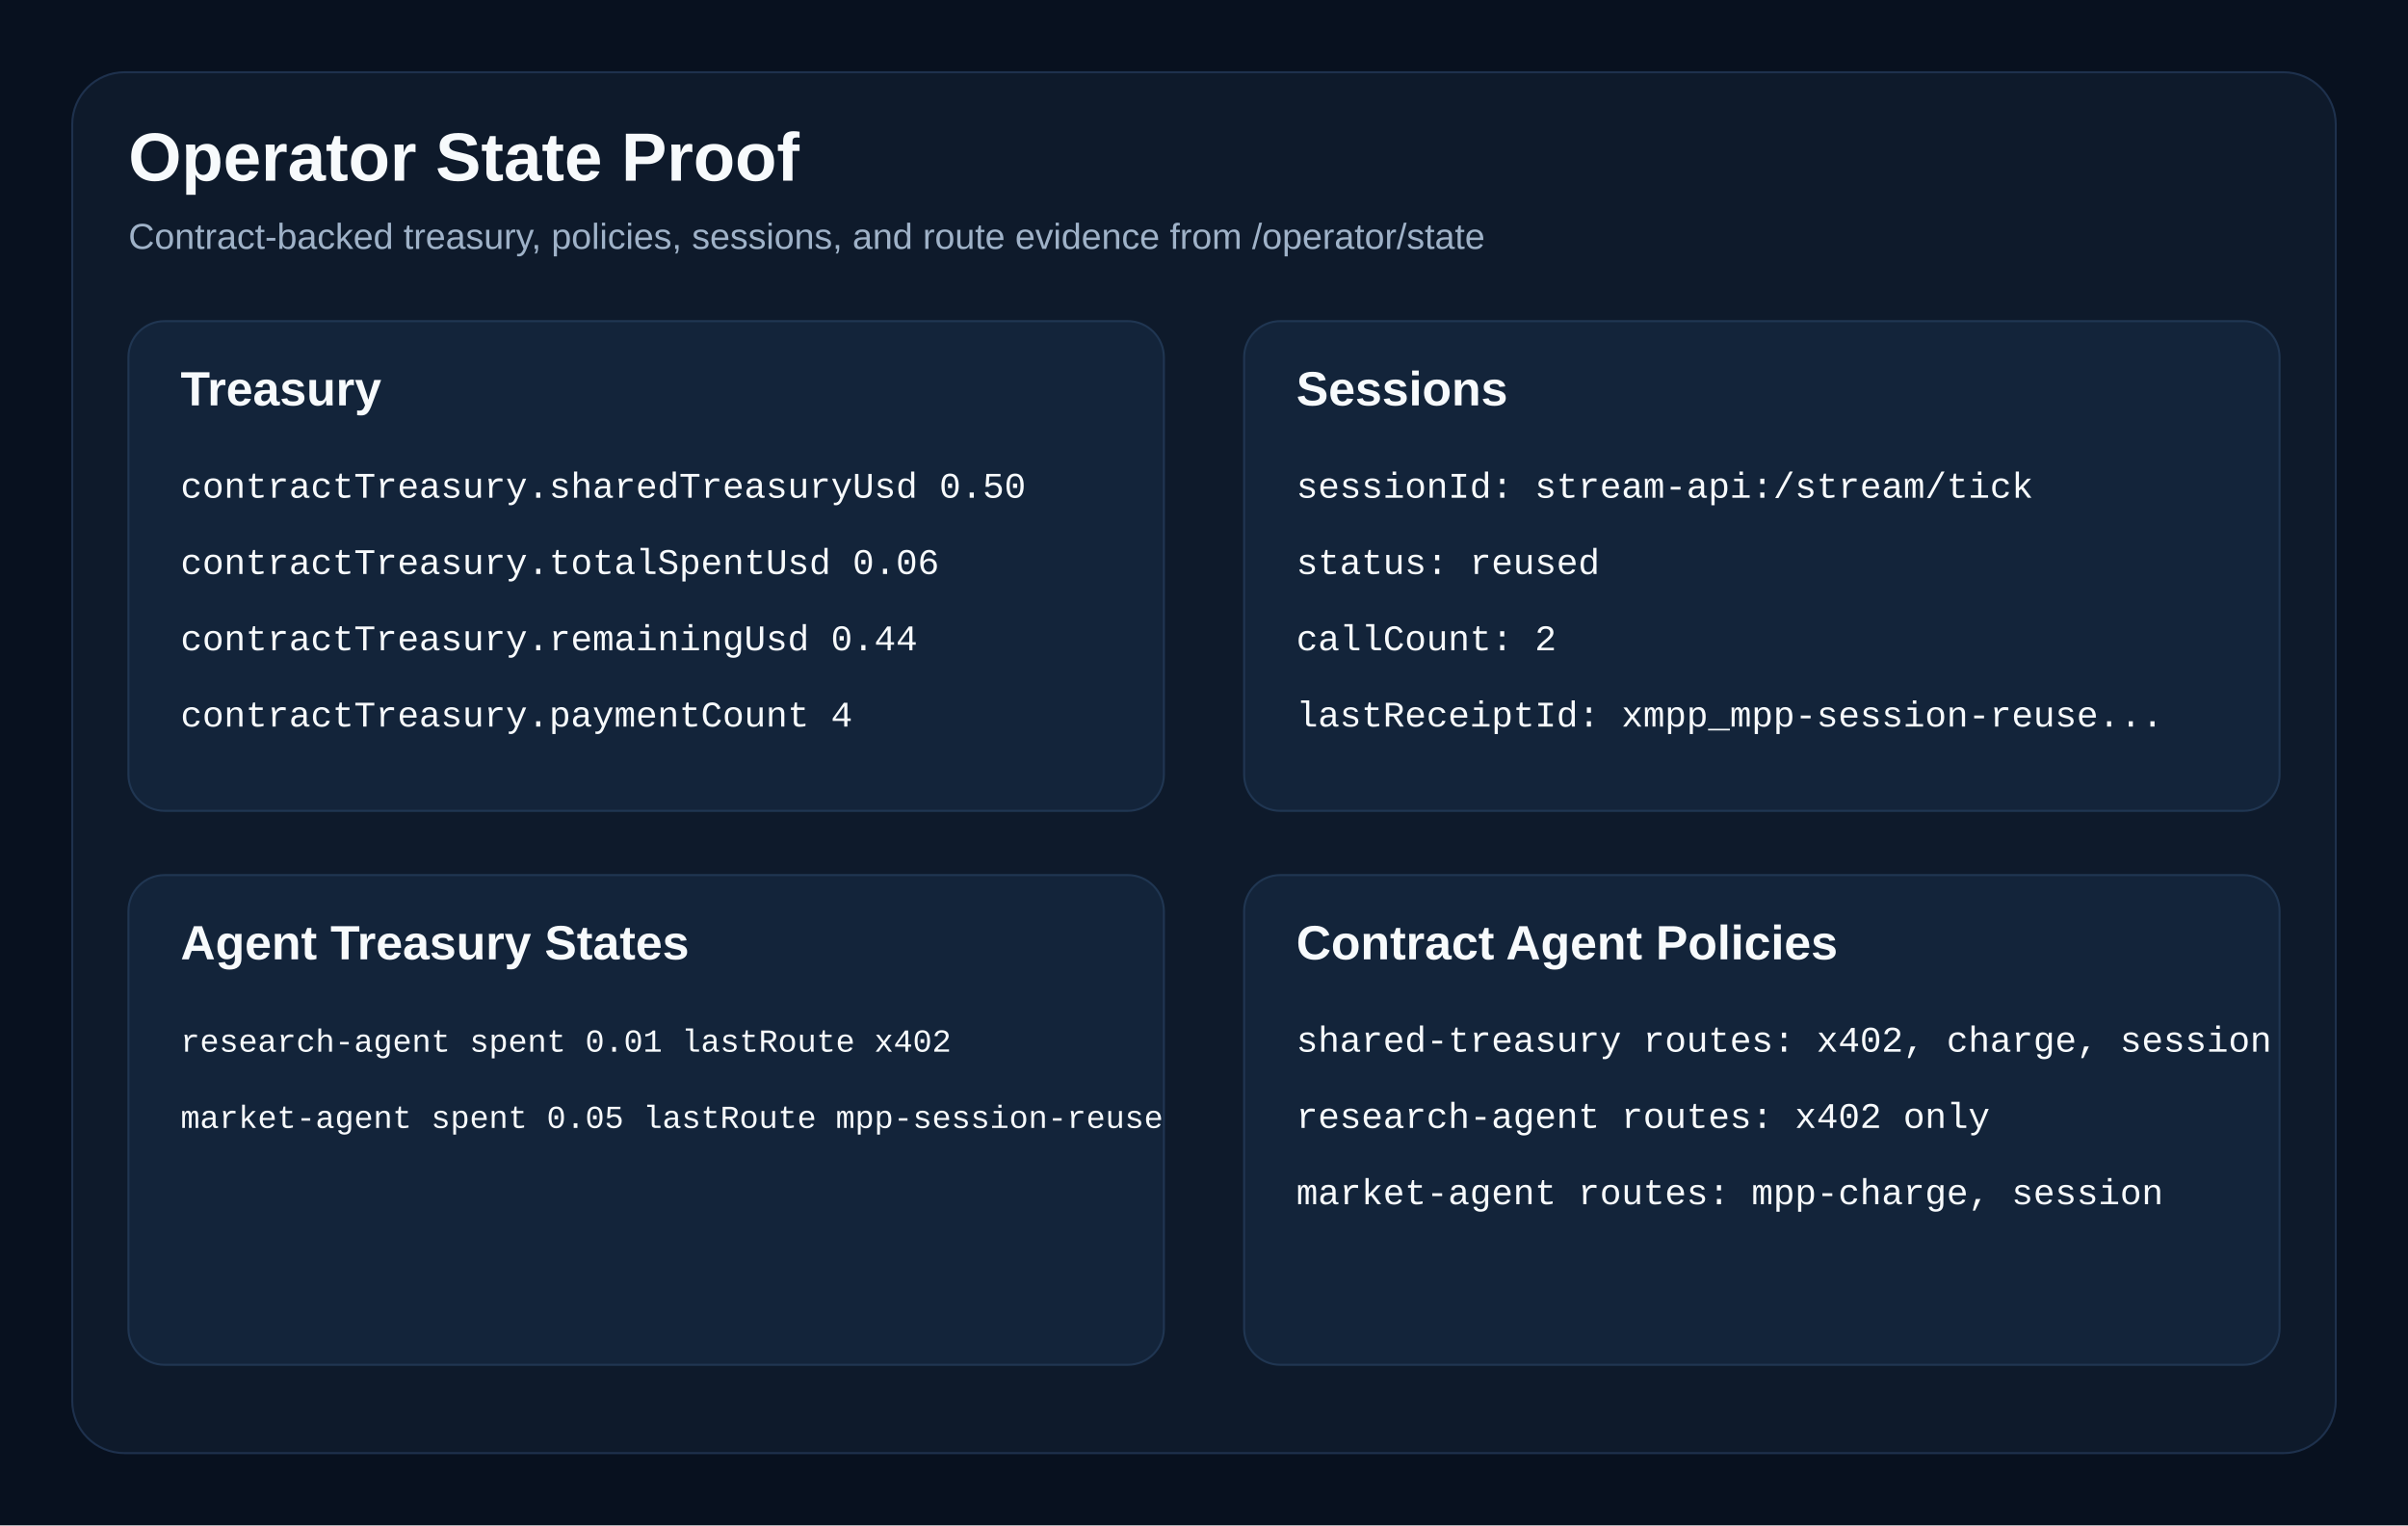
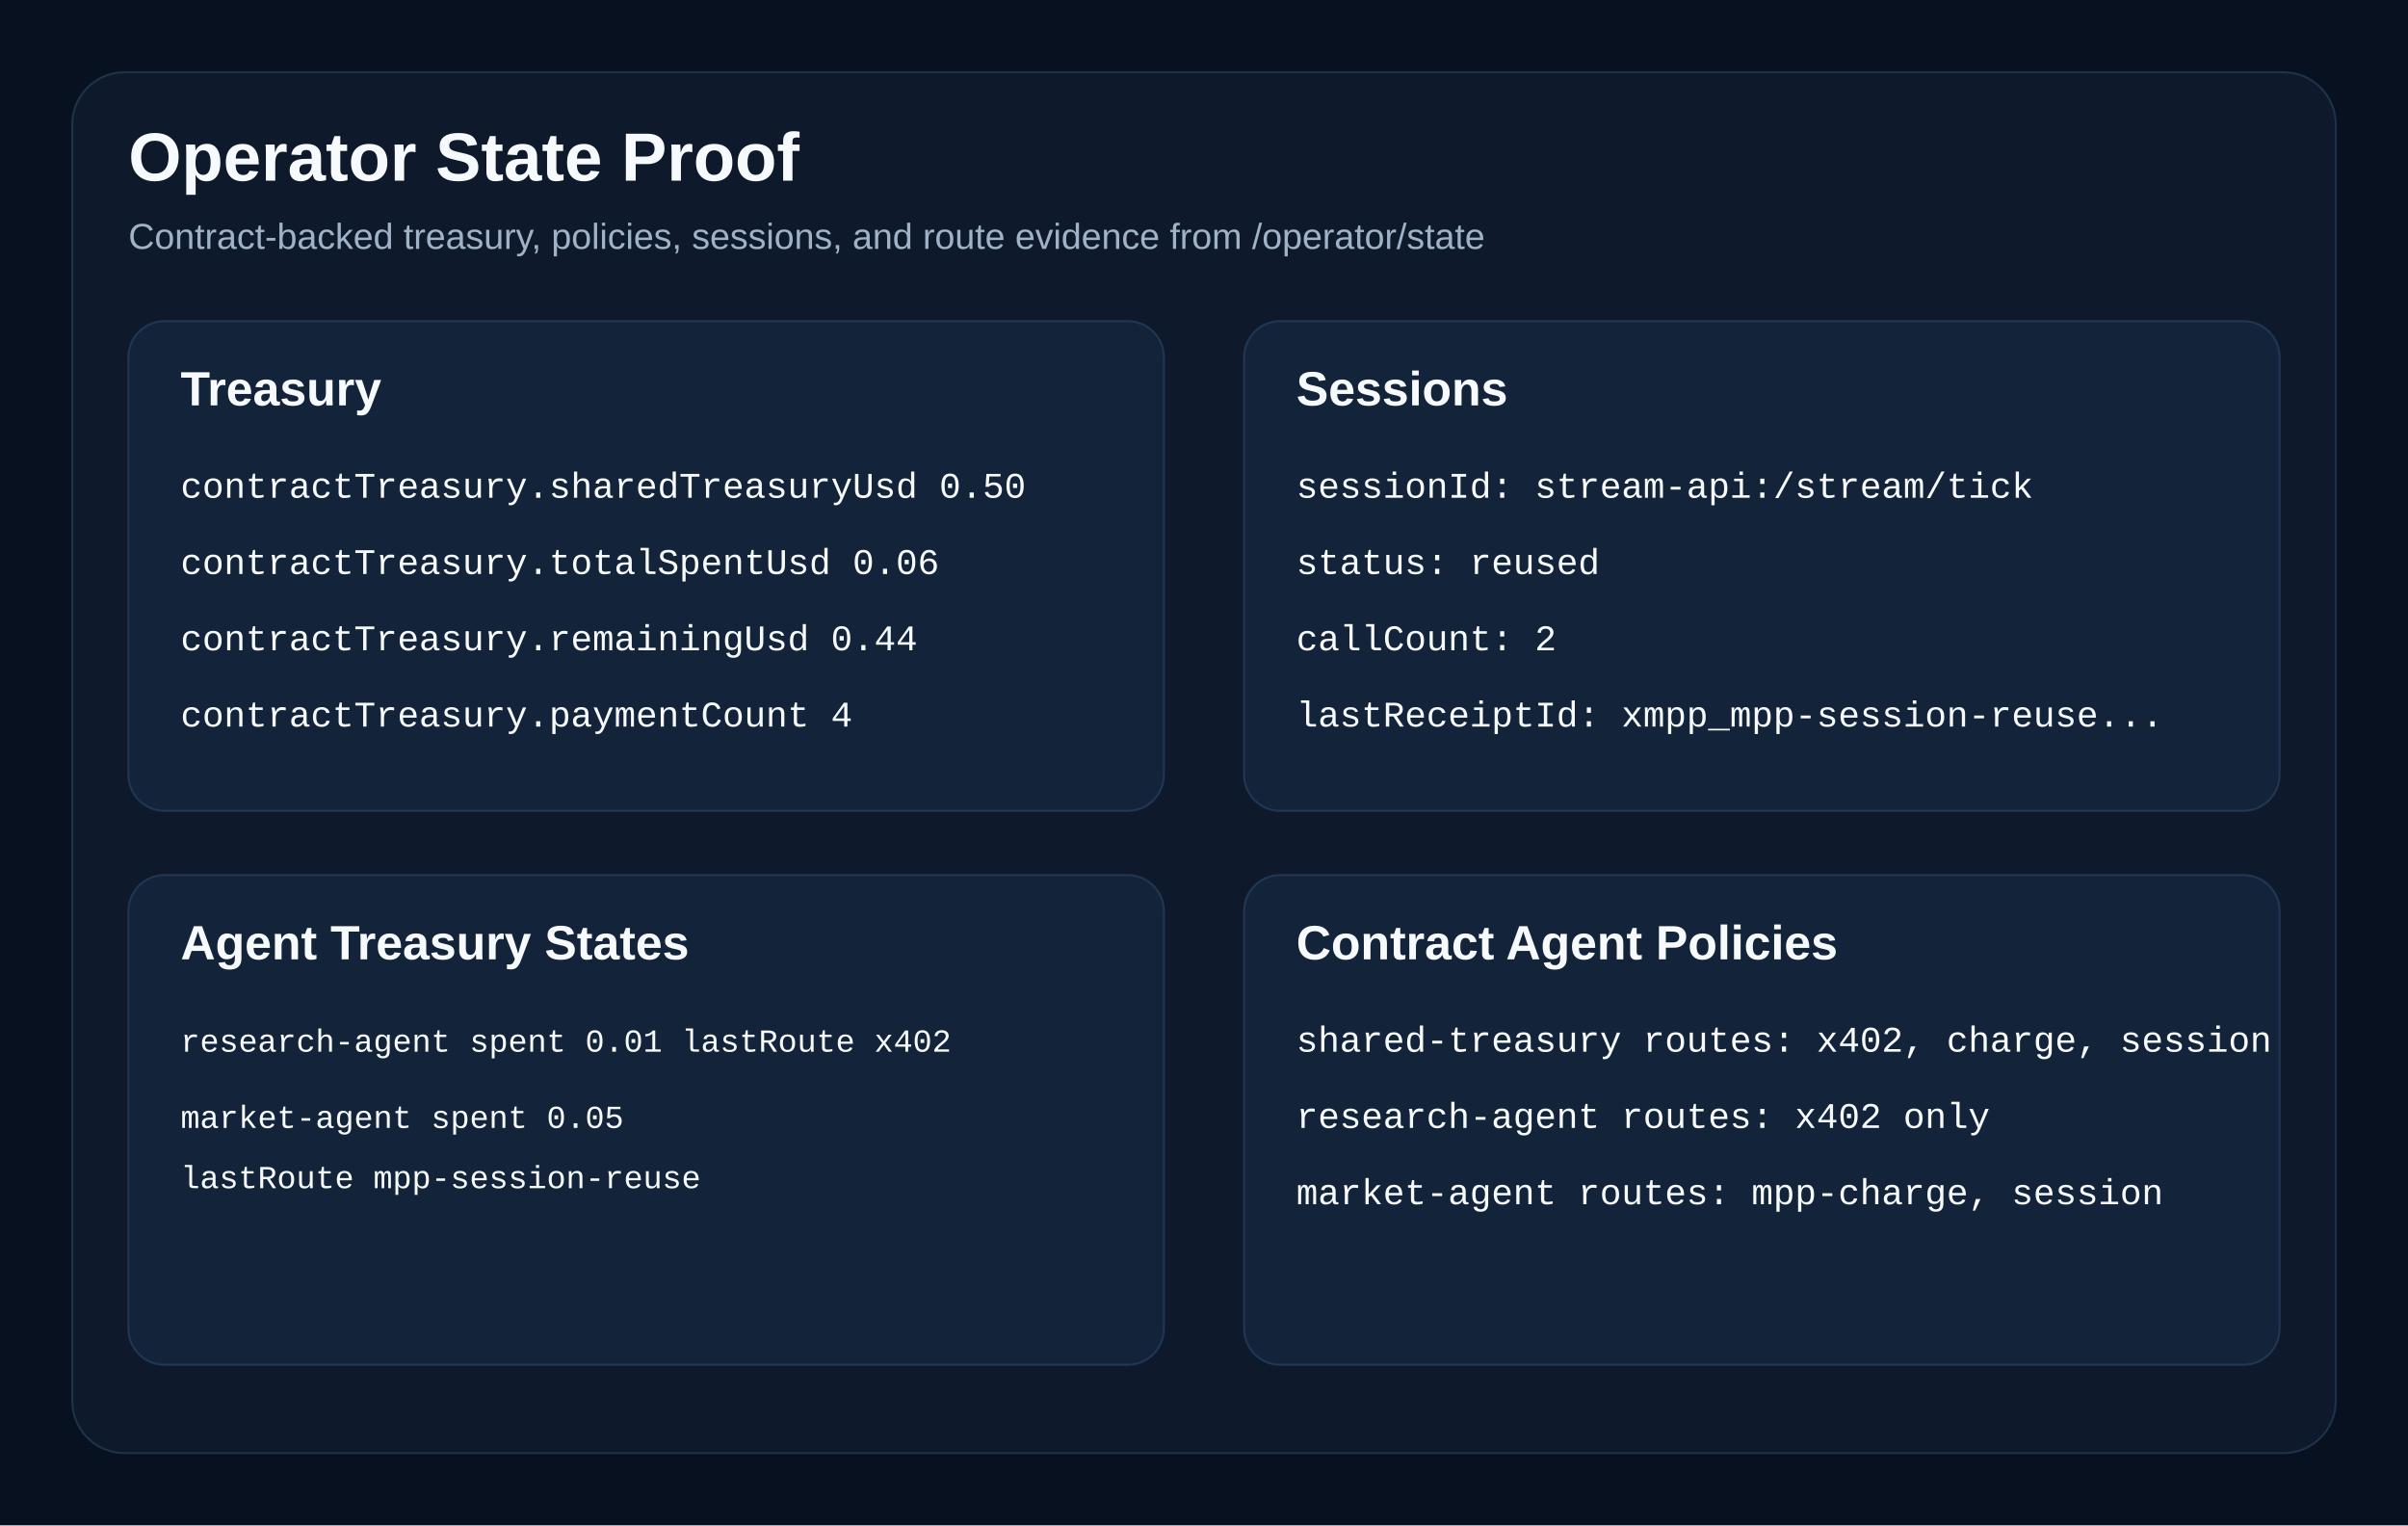
<svg xmlns="http://www.w3.org/2000/svg" width="1200" height="760" viewBox="0 0 1200 760" fill="none">
  <rect width="1200" height="760" fill="#08111F" />
  <rect x="36" y="36" width="1128" height="688" rx="26" fill="#0E1A2B" stroke="#1E314D" />
  <text x="64" y="90" fill="#F7FAFC" font-size="34" font-family="Arial, sans-serif" font-weight="700">Operator State Proof</text>
  <text x="64" y="124" fill="#9FB2C8" font-size="18" font-family="Arial, sans-serif">Contract-backed treasury, policies, sessions, and route evidence from /operator/state</text>
  <rect x="64" y="160" width="516" height="244" rx="18" fill="#13243A" stroke="#203652" />
  <text x="90" y="202" fill="#F7FAFC" font-size="24" font-family="Arial, sans-serif" font-weight="700">Treasury</text>
  <text x="90" y="248" fill="#F7FAFC" font-size="18" font-family="Courier New, monospace">contractTreasury.sharedTreasuryUsd      0.50</text>
  <text x="90" y="286" fill="#F7FAFC" font-size="18" font-family="Courier New, monospace">contractTreasury.totalSpentUsd          0.06</text>
  <text x="90" y="324" fill="#F7FAFC" font-size="18" font-family="Courier New, monospace">contractTreasury.remainingUsd           0.44</text>
  <text x="90" y="362" fill="#F7FAFC" font-size="18" font-family="Courier New, monospace">contractTreasury.paymentCount           4</text>
  <rect x="620" y="160" width="516" height="244" rx="18" fill="#13243A" stroke="#203652" />
  <text x="646" y="202" fill="#F7FAFC" font-size="24" font-family="Arial, sans-serif" font-weight="700">Sessions</text>
  <text x="646" y="248" fill="#F7FAFC" font-size="18" font-family="Courier New, monospace">sessionId: stream-api:/stream/tick</text>
  <text x="646" y="286" fill="#F7FAFC" font-size="18" font-family="Courier New, monospace">status: reused</text>
  <text x="646" y="324" fill="#F7FAFC" font-size="18" font-family="Courier New, monospace">callCount: 2</text>
  <text x="646" y="362" fill="#F7FAFC" font-size="18" font-family="Courier New, monospace">lastReceiptId: xmpp_mpp-session-reuse...</text>
  <rect x="64" y="436" width="516" height="244" rx="18" fill="#13243A" stroke="#203652" />
  <text x="90" y="478" fill="#F7FAFC" font-size="24" font-family="Arial, sans-serif" font-weight="700">Agent Treasury States</text>
  <text x="90" y="524" fill="#F7FAFC" font-size="16" font-family="Courier New, monospace">research-agent   spent 0.01   lastRoute x402</text>
-   <text x="90" y="562" fill="#F7FAFC" font-size="16" font-family="Courier New, monospace">market-agent     spent 0.05   lastRoute mpp-session-reuse</text>
+   <text x="90" y="562" fill="#F7FAFC" font-size="16" font-family="Courier New, monospace">market-agent  spent 0.05</text>
+   <text x="90" y="592" fill="#F7FAFC" font-size="16" font-family="Courier New, monospace">lastRoute  mpp-session-reuse</text>
  <rect x="620" y="436" width="516" height="244" rx="18" fill="#13243A" stroke="#203652" />
  <text x="646" y="478" fill="#F7FAFC" font-size="24" font-family="Arial, sans-serif" font-weight="700">Contract Agent Policies</text>
  <text x="646" y="524" fill="#F7FAFC" font-size="18" font-family="Courier New, monospace">shared-treasury  routes: x402, charge, session</text>
  <text x="646" y="562" fill="#F7FAFC" font-size="18" font-family="Courier New, monospace">research-agent   routes: x402 only</text>
  <text x="646" y="600" fill="#F7FAFC" font-size="18" font-family="Courier New, monospace">market-agent     routes: mpp-charge, session</text>
</svg>
